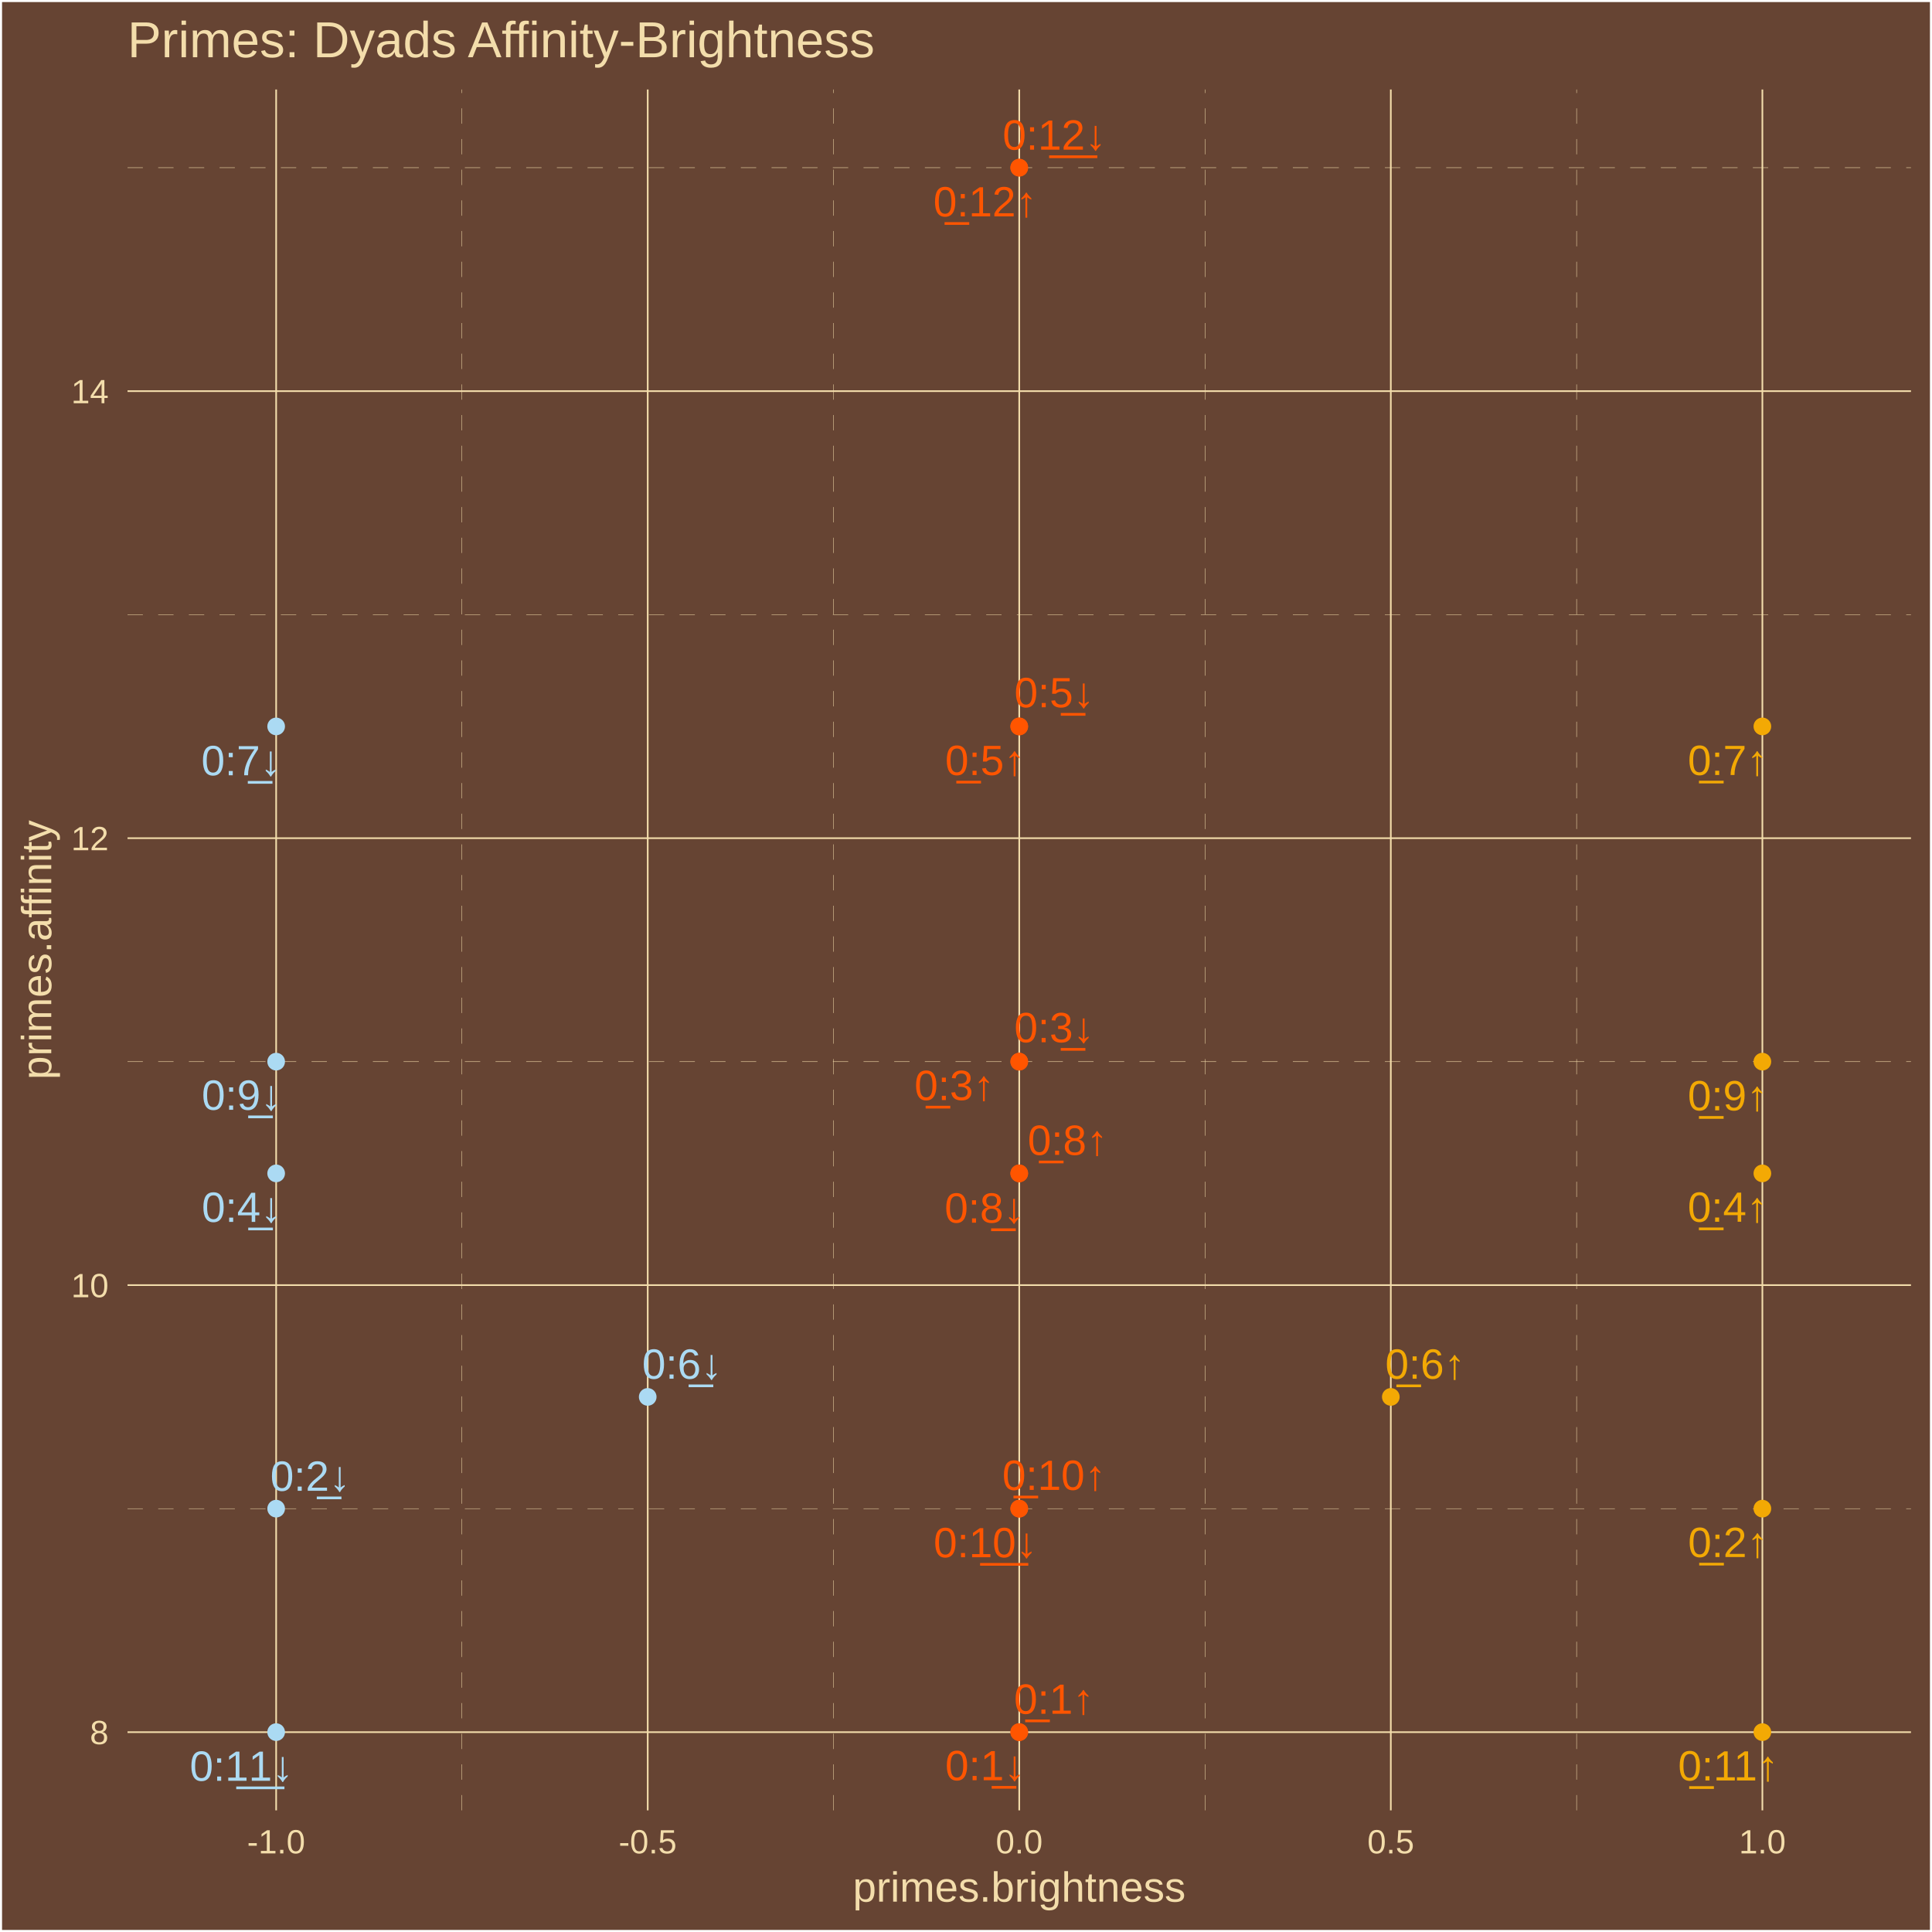
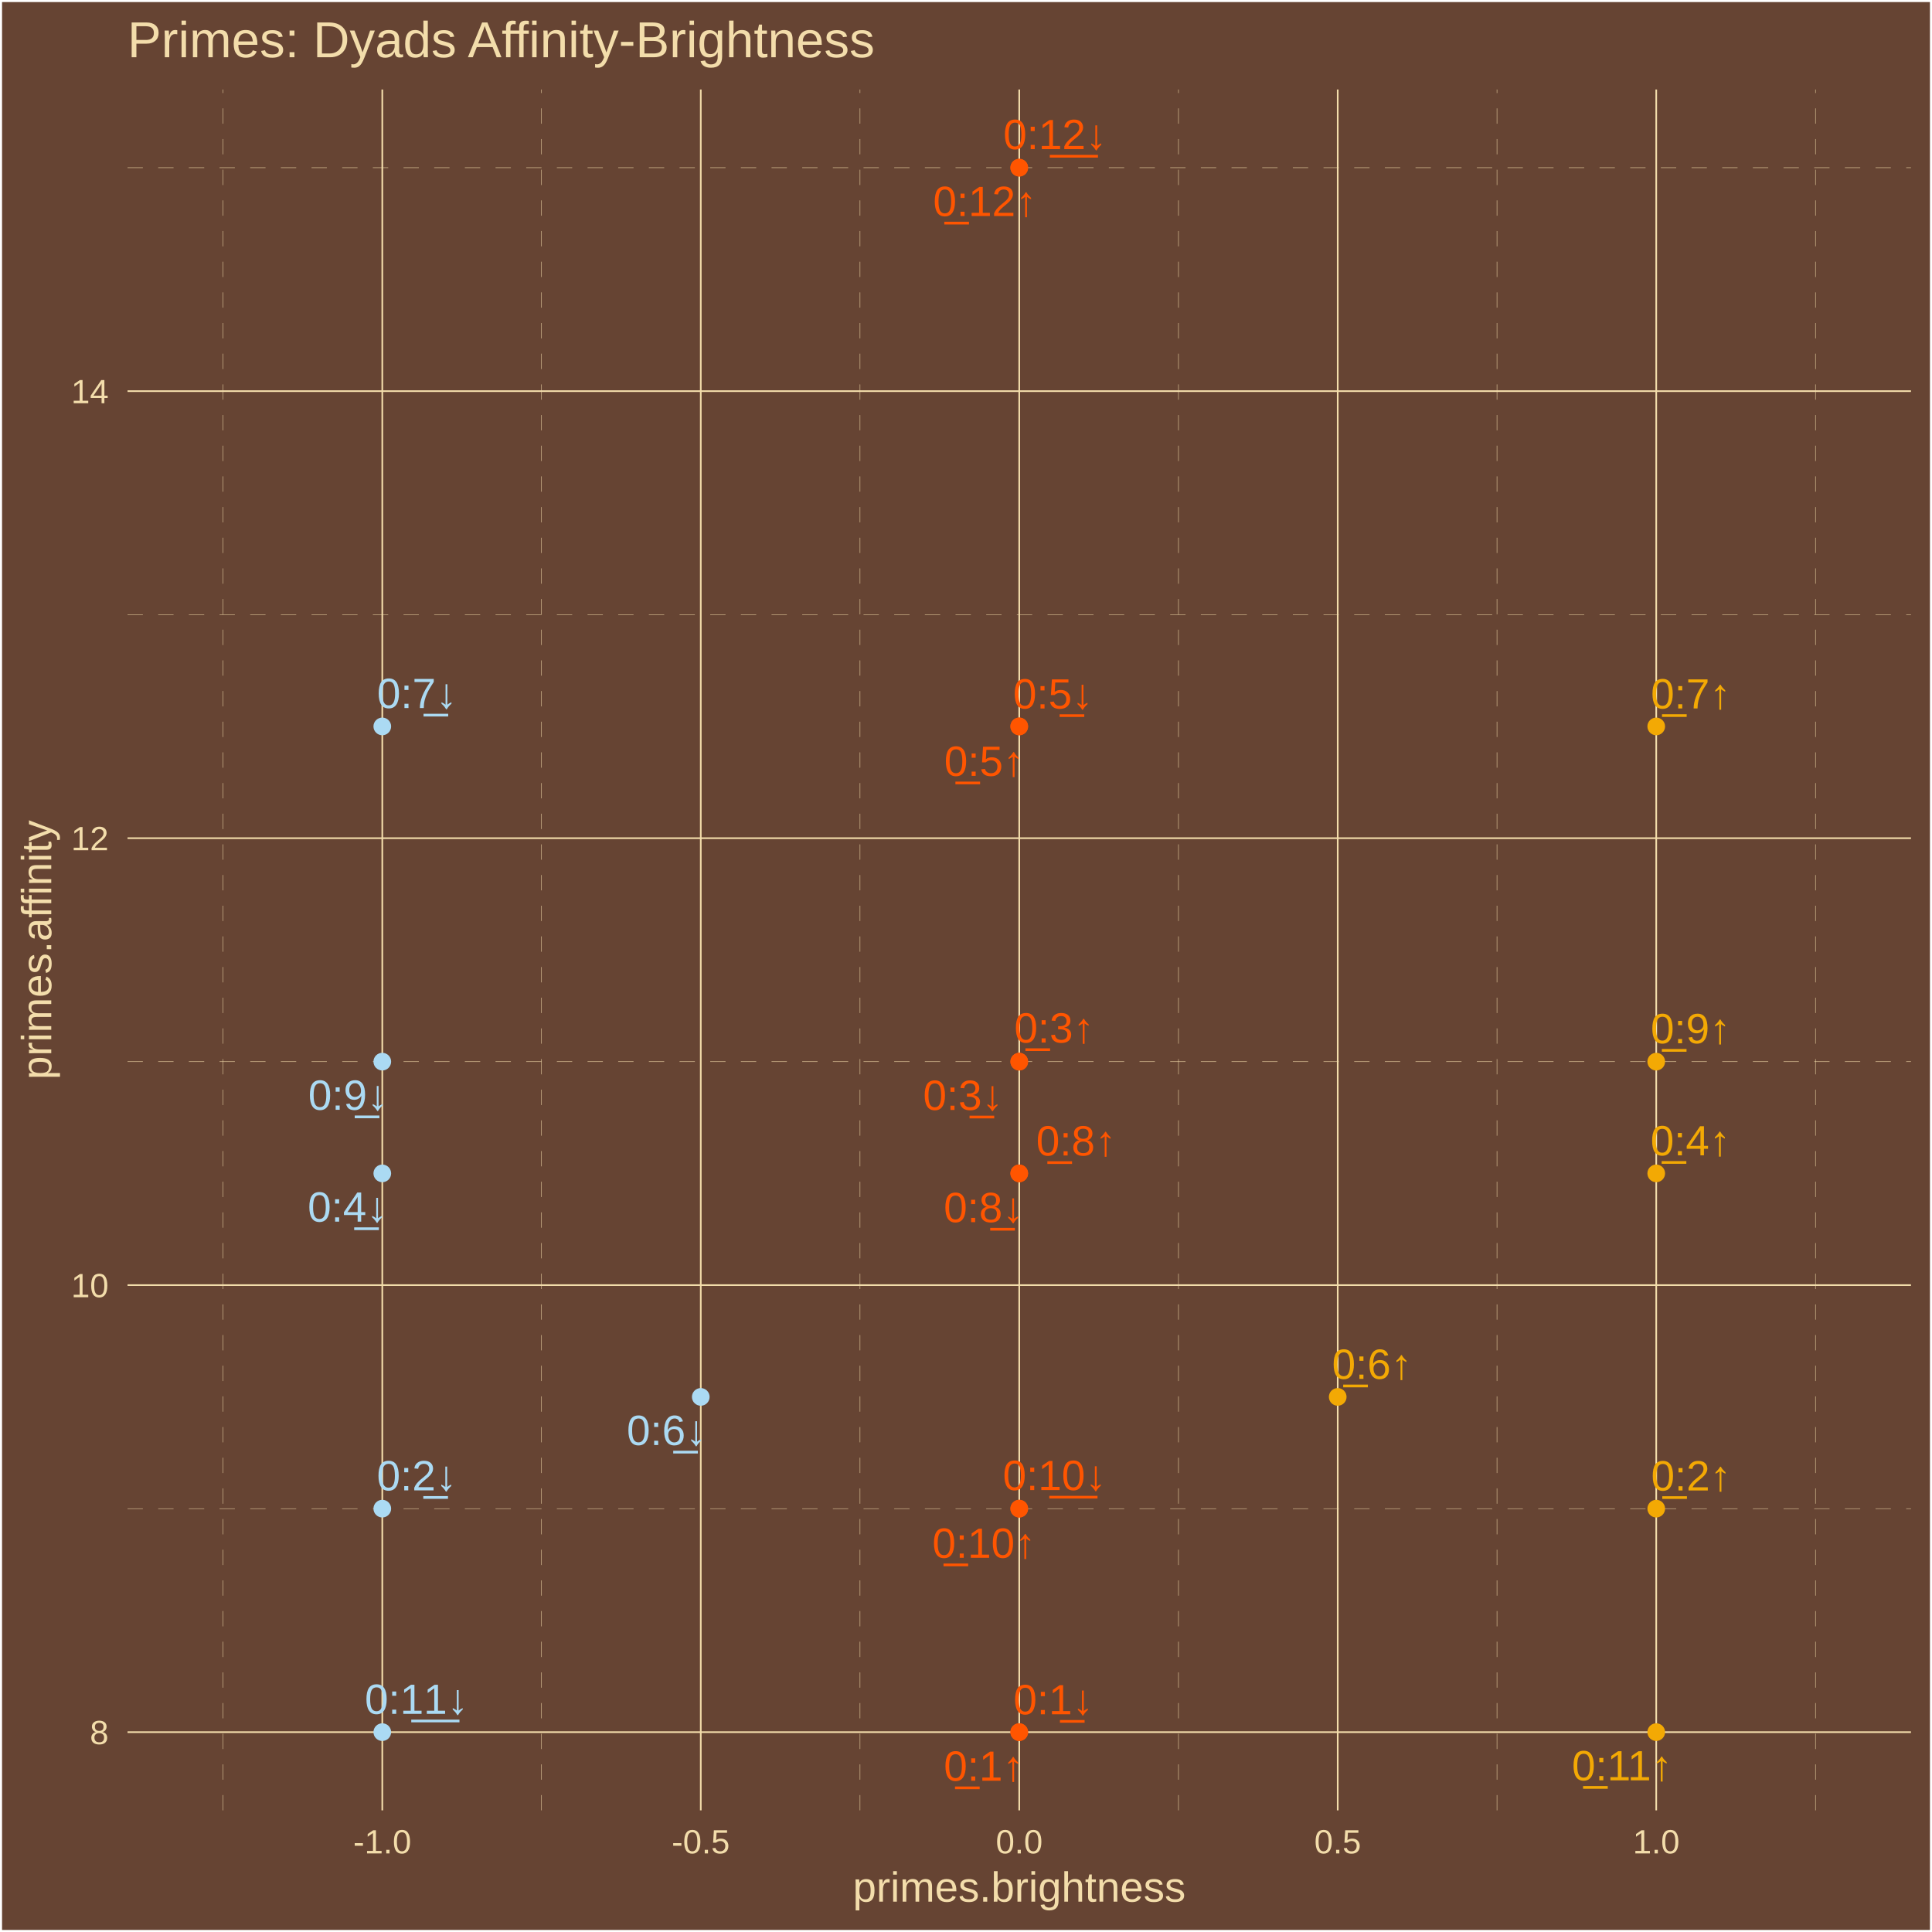
<svg xmlns="http://www.w3.org/2000/svg" class="svglite" width="504.00pt" height="504.00pt" viewBox="0 0 504.00 504.00">
  <defs>
    <style type="text/css">
    .svglite line, .svglite polyline, .svglite polygon, .svglite path, .svglite rect, .svglite circle {
      fill: none;
      stroke: #000000;
      stroke-linecap: round;
      stroke-linejoin: round;
      stroke-miterlimit: 10.00;
    }
    .svglite text {
      white-space: pre;
    }
  </style>
  </defs>
  <rect width="100%" height="100%" style="stroke: none; fill: #664433;" />
  <defs>
    <clipPath id="cpMC4wMHw1MDQuMDB8MC4wMHw1MDQuMDA=">
      <rect x="0.00" y="0.00" width="504.00" height="504.00" />
    </clipPath>
  </defs>
  <g clip-path="url(#cpMC4wMHw1MDQuMDB8MC4wMHw1MDQuMDA=)">
    <rect x="0.00" y="-0" width="504.00" height="504.00" style="stroke-width: 1.07; stroke: #FFFFFF; fill: #664433;" />
  </g>
  <defs>
    <clipPath id="cpMzMuMjd8NDk4LjUyfDIzLjM0fDQ3Mi4yNw==">
      <rect x="33.27" y="23.34" width="465.25" height="448.93" />
    </clipPath>
  </defs>
  <g clip-path="url(#cpMzMuMjd8NDk4LjUyfDIzLjM0fDQ3Mi4yNw==)">
    <rect x="33.27" y="23.34" width="465.25" height="448.93" style="stroke-width: 1.07; stroke: none; fill: #664433;" />
    <polyline points="33.27,393.56 498.52,393.56 " style="stroke-width: 0.11; stroke: #F3DDAB; stroke-dasharray: 4.00,4.00; stroke-linecap: butt;" />
    <polyline points="33.27,276.95 498.52,276.95 " style="stroke-width: 0.11; stroke: #F3DDAB; stroke-dasharray: 4.00,4.00; stroke-linecap: butt;" />
    <polyline points="33.27,160.35 498.52,160.35 " style="stroke-width: 0.11; stroke: #F3DDAB; stroke-dasharray: 4.00,4.00; stroke-linecap: butt;" />
    <polyline points="33.27,43.74 498.52,43.74 " style="stroke-width: 0.11; stroke: #F3DDAB; stroke-dasharray: 4.00,4.00; stroke-linecap: butt;" />
-     <polyline points="120.50,472.27 120.50,23.34 " style="stroke-width: 0.11; stroke: #F3DDAB; stroke-dasharray: 4.00,4.00; stroke-linecap: butt;" />
-     <polyline points="217.43,472.27 217.43,23.34 " style="stroke-width: 0.11; stroke: #F3DDAB; stroke-dasharray: 4.00,4.00; stroke-linecap: butt;" />
-     <polyline points="314.36,472.27 314.36,23.34 " style="stroke-width: 0.11; stroke: #F3DDAB; stroke-dasharray: 4.00,4.00; stroke-linecap: butt;" />
-     <polyline points="411.29,472.27 411.29,23.34 " style="stroke-width: 0.11; stroke: #F3DDAB; stroke-dasharray: 4.00,4.00; stroke-linecap: butt;" />
+     <polyline points="58.19,472.27 58.19,23.34 " style="stroke-width: 0.11; stroke: #F3DDAB; stroke-dasharray: 4.00,4.00; stroke-linecap: butt;" />
+     <polyline points="141.27,472.27 141.27,23.34 " style="stroke-width: 0.11; stroke: #F3DDAB; stroke-dasharray: 4.00,4.00; stroke-linecap: butt;" />
+     <polyline points="224.35,472.27 224.35,23.34 " style="stroke-width: 0.11; stroke: #F3DDAB; stroke-dasharray: 4.00,4.00; stroke-linecap: butt;" />
+     <polyline points="307.43,472.27 307.43,23.34 " style="stroke-width: 0.11; stroke: #F3DDAB; stroke-dasharray: 4.00,4.00; stroke-linecap: butt;" />
+     <polyline points="390.52,472.27 390.52,23.34 " style="stroke-width: 0.11; stroke: #F3DDAB; stroke-dasharray: 4.00,4.00; stroke-linecap: butt;" />
+     <polyline points="473.60,472.27 473.60,23.34 " style="stroke-width: 0.11; stroke: #F3DDAB; stroke-dasharray: 4.00,4.00; stroke-linecap: butt;" />
    <polyline points="33.27,451.86 498.52,451.86 " style="stroke-width: 0.43; stroke: #F3DDAB; stroke-linecap: butt;" />
    <polyline points="33.27,335.25 498.52,335.25 " style="stroke-width: 0.43; stroke: #F3DDAB; stroke-linecap: butt;" />
    <polyline points="33.27,218.65 498.52,218.65 " style="stroke-width: 0.43; stroke: #F3DDAB; stroke-linecap: butt;" />
    <polyline points="33.27,102.04 498.52,102.04 " style="stroke-width: 0.43; stroke: #F3DDAB; stroke-linecap: butt;" />
-     <polyline points="72.04,472.27 72.04,23.34 " style="stroke-width: 0.43; stroke: #F3DDAB; stroke-linecap: butt;" />
-     <polyline points="168.97,472.27 168.97,23.34 " style="stroke-width: 0.43; stroke: #F3DDAB; stroke-linecap: butt;" />
+     <polyline points="99.73,472.27 99.73,23.34 " style="stroke-width: 0.43; stroke: #F3DDAB; stroke-linecap: butt;" />
+     <polyline points="182.81,472.27 182.81,23.34 " style="stroke-width: 0.43; stroke: #F3DDAB; stroke-linecap: butt;" />
    <polyline points="265.89,472.27 265.89,23.34 " style="stroke-width: 0.43; stroke: #F3DDAB; stroke-linecap: butt;" />
-     <polyline points="362.82,472.27 362.82,23.34 " style="stroke-width: 0.43; stroke: #F3DDAB; stroke-linecap: butt;" />
-     <polyline points="459.75,472.27 459.75,23.34 " style="stroke-width: 0.43; stroke: #F3DDAB; stroke-linecap: butt;" />
+     <polyline points="348.97,472.27 348.97,23.34 " style="stroke-width: 0.43; stroke: #F3DDAB; stroke-linecap: butt;" />
+     <polyline points="432.06,472.27 432.06,23.34 " style="stroke-width: 0.43; stroke: #F3DDAB; stroke-linecap: butt;" />
    <circle cx="265.89" cy="451.86" r="1.95" style="stroke-width: 0.71; stroke: #FF5500; fill: #FF5500;" />
-     <circle cx="459.75" cy="393.56" r="1.95" style="stroke-width: 0.71; stroke: #F3A904; fill: #F3A904;" />
+     <circle cx="432.06" cy="393.56" r="1.95" style="stroke-width: 0.71; stroke: #F3A904; fill: #F3A904;" />
    <circle cx="265.89" cy="276.95" r="1.95" style="stroke-width: 0.71; stroke: #FF5500; fill: #FF5500;" />
-     <circle cx="459.75" cy="306.10" r="1.95" style="stroke-width: 0.71; stroke: #F3A904; fill: #F3A904;" />
+     <circle cx="432.06" cy="306.10" r="1.95" style="stroke-width: 0.71; stroke: #F3A904; fill: #F3A904;" />
    <circle cx="265.89" cy="189.50" r="1.95" style="stroke-width: 0.71; stroke: #FF5500; fill: #FF5500;" />
-     <circle cx="362.82" cy="364.41" r="1.95" style="stroke-width: 0.71; stroke: #F3A904; fill: #F3A904;" />
-     <circle cx="459.75" cy="189.50" r="1.95" style="stroke-width: 0.71; stroke: #F3A904; fill: #F3A904;" />
+     <circle cx="348.97" cy="364.41" r="1.95" style="stroke-width: 0.71; stroke: #F3A904; fill: #F3A904;" />
+     <circle cx="432.06" cy="189.50" r="1.95" style="stroke-width: 0.71; stroke: #F3A904; fill: #F3A904;" />
    <circle cx="265.89" cy="306.10" r="1.95" style="stroke-width: 0.71; stroke: #FF5500; fill: #FF5500;" />
-     <circle cx="459.75" cy="276.95" r="1.95" style="stroke-width: 0.71; stroke: #F3A904; fill: #F3A904;" />
+     <circle cx="432.06" cy="276.95" r="1.95" style="stroke-width: 0.71; stroke: #F3A904; fill: #F3A904;" />
    <circle cx="265.89" cy="393.56" r="1.95" style="stroke-width: 0.71; stroke: #FF5500; fill: #FF5500;" />
-     <circle cx="459.75" cy="451.86" r="1.95" style="stroke-width: 0.71; stroke: #F3A904; fill: #F3A904;" />
+     <circle cx="432.06" cy="451.86" r="1.95" style="stroke-width: 0.71; stroke: #F3A904; fill: #F3A904;" />
    <circle cx="265.89" cy="43.74" r="1.95" style="stroke-width: 0.71; stroke: #FF5500; fill: #FF5500;" />
    <circle cx="265.89" cy="451.86" r="1.95" style="stroke-width: 0.71; stroke: #FF5500; fill: #FF5500;" />
-     <circle cx="72.04" cy="393.56" r="1.95" style="stroke-width: 0.71; stroke: #ABDAF3; fill: #ABDAF3;" />
+     <circle cx="99.73" cy="393.56" r="1.95" style="stroke-width: 0.71; stroke: #ABDAF3; fill: #ABDAF3;" />
    <circle cx="265.89" cy="276.95" r="1.95" style="stroke-width: 0.71; stroke: #FF5500; fill: #FF5500;" />
-     <circle cx="72.04" cy="306.10" r="1.95" style="stroke-width: 0.71; stroke: #ABDAF3; fill: #ABDAF3;" />
+     <circle cx="99.73" cy="306.10" r="1.95" style="stroke-width: 0.71; stroke: #ABDAF3; fill: #ABDAF3;" />
    <circle cx="265.89" cy="189.50" r="1.95" style="stroke-width: 0.71; stroke: #FF5500; fill: #FF5500;" />
-     <circle cx="168.97" cy="364.41" r="1.95" style="stroke-width: 0.71; stroke: #ABDAF3; fill: #ABDAF3;" />
-     <circle cx="72.04" cy="189.50" r="1.95" style="stroke-width: 0.71; stroke: #ABDAF3; fill: #ABDAF3;" />
+     <circle cx="182.81" cy="364.41" r="1.95" style="stroke-width: 0.71; stroke: #ABDAF3; fill: #ABDAF3;" />
+     <circle cx="99.73" cy="189.50" r="1.95" style="stroke-width: 0.71; stroke: #ABDAF3; fill: #ABDAF3;" />
    <circle cx="265.89" cy="306.10" r="1.95" style="stroke-width: 0.71; stroke: #FF5500; fill: #FF5500;" />
-     <circle cx="72.04" cy="276.95" r="1.95" style="stroke-width: 0.71; stroke: #ABDAF3; fill: #ABDAF3;" />
+     <circle cx="99.73" cy="276.95" r="1.95" style="stroke-width: 0.71; stroke: #ABDAF3; fill: #ABDAF3;" />
    <circle cx="265.89" cy="393.56" r="1.95" style="stroke-width: 0.71; stroke: #FF5500; fill: #FF5500;" />
-     <circle cx="72.04" cy="451.86" r="1.95" style="stroke-width: 0.71; stroke: #ABDAF3; fill: #ABDAF3;" />
+     <circle cx="99.73" cy="451.86" r="1.95" style="stroke-width: 0.71; stroke: #ABDAF3; fill: #ABDAF3;" />
    <circle cx="265.89" cy="43.74" r="1.95" style="stroke-width: 0.71; stroke: #FF5500; fill: #FF5500;" />
-     <text x="274.95" y="447.07" text-anchor="middle" style="font-size: 11.04px;fill: #FF5500; font-family: &quot;Arial&quot;;" textLength="22.33px" lengthAdjust="spacingAndGlyphs">0̲:1↑</text>
-     <text x="450.78" y="406.19" text-anchor="middle" style="font-size: 11.04px;fill: #F3A904; font-family: &quot;Arial&quot;;" textLength="22.33px" lengthAdjust="spacingAndGlyphs">0̲:2↑</text>
-     <text x="248.98" y="286.97" text-anchor="middle" style="font-size: 11.04px;fill: #FF5500; font-family: &quot;Arial&quot;;" textLength="22.33px" lengthAdjust="spacingAndGlyphs">0̲:3↑</text>
-     <text x="450.70" y="318.72" text-anchor="middle" style="font-size: 11.04px;fill: #F3A904; font-family: &quot;Arial&quot;;" textLength="22.33px" lengthAdjust="spacingAndGlyphs">0̲:4↑</text>
-     <text x="256.99" y="202.18" text-anchor="middle" style="font-size: 11.04px;fill: #FF5500; font-family: &quot;Arial&quot;;" textLength="22.33px" lengthAdjust="spacingAndGlyphs">0̲:5↑</text>
-     <text x="371.79" y="359.67" text-anchor="middle" style="font-size: 11.04px;fill: #F3A904; font-family: &quot;Arial&quot;;" textLength="22.33px" lengthAdjust="spacingAndGlyphs">0̲:6↑</text>
-     <text x="450.72" y="202.17" text-anchor="middle" style="font-size: 11.04px;fill: #F3A904; font-family: &quot;Arial&quot;;" textLength="22.33px" lengthAdjust="spacingAndGlyphs">0̲:7↑</text>
-     <text x="278.52" y="301.27" text-anchor="middle" style="font-size: 11.04px;fill: #FF5500; font-family: &quot;Arial&quot;;" textLength="22.33px" lengthAdjust="spacingAndGlyphs">0̲:8↑</text>
-     <text x="450.71" y="289.66" text-anchor="middle" style="font-size: 11.04px;fill: #F3A904; font-family: &quot;Arial&quot;;" textLength="22.33px" lengthAdjust="spacingAndGlyphs">0̲:9↑</text>
-     <text x="274.97" y="388.67" text-anchor="middle" style="font-size: 11.04px;fill: #FF5500; font-family: &quot;Arial&quot;;" textLength="28.46px" lengthAdjust="spacingAndGlyphs">0̲:10↑</text>
-     <text x="450.84" y="464.47" text-anchor="middle" style="font-size: 11.04px;fill: #F3A904; font-family: &quot;Arial&quot;;" textLength="28.46px" lengthAdjust="spacingAndGlyphs">0̲:11↑</text>
-     <text x="256.99" y="56.45" text-anchor="middle" style="font-size: 11.04px;fill: #FF5500; font-family: &quot;Arial&quot;;" textLength="28.46px" lengthAdjust="spacingAndGlyphs">0̲:12↑</text>
-     <text x="257.00" y="464.41" text-anchor="middle" style="font-size: 11.04px;fill: #FF5500; font-family: &quot;Arial&quot;;" textLength="22.33px" lengthAdjust="spacingAndGlyphs">0:1̲↓</text>
-     <text x="80.94" y="388.91" text-anchor="middle" style="font-size: 11.04px;fill: #ABDAF3; font-family: &quot;Arial&quot;;" textLength="22.33px" lengthAdjust="spacingAndGlyphs">0:2̲↓</text>
-     <text x="275.01" y="271.89" text-anchor="middle" style="font-size: 11.04px;fill: #FF5500; font-family: &quot;Arial&quot;;" textLength="22.33px" lengthAdjust="spacingAndGlyphs">0:3̲↓</text>
-     <text x="63.06" y="318.75" text-anchor="middle" style="font-size: 11.04px;fill: #ABDAF3; font-family: &quot;Arial&quot;;" textLength="22.33px" lengthAdjust="spacingAndGlyphs">0:4̲↓</text>
-     <text x="275.03" y="184.50" text-anchor="middle" style="font-size: 11.04px;fill: #FF5500; font-family: &quot;Arial&quot;;" textLength="22.33px" lengthAdjust="spacingAndGlyphs">0:5̲↓</text>
-     <text x="177.94" y="359.67" text-anchor="middle" style="font-size: 11.04px;fill: #ABDAF3; font-family: &quot;Arial&quot;;" textLength="22.33px" lengthAdjust="spacingAndGlyphs">0:6̲↓</text>
-     <text x="62.95" y="202.24" text-anchor="middle" style="font-size: 11.04px;fill: #ABDAF3; font-family: &quot;Arial&quot;;" textLength="22.33px" lengthAdjust="spacingAndGlyphs">0:7̲↓</text>
-     <text x="256.85" y="318.95" text-anchor="middle" style="font-size: 11.04px;fill: #FF5500; font-family: &quot;Arial&quot;;" textLength="22.33px" lengthAdjust="spacingAndGlyphs">0:8̲↓</text>
-     <text x="63.05" y="289.51" text-anchor="middle" style="font-size: 11.04px;fill: #ABDAF3; font-family: &quot;Arial&quot;;" textLength="22.33px" lengthAdjust="spacingAndGlyphs">0:9̲↓</text>
-     <text x="257.05" y="406.24" text-anchor="middle" style="font-size: 11.04px;fill: #FF5500; font-family: &quot;Arial&quot;;" textLength="28.46px" lengthAdjust="spacingAndGlyphs">0:1̲0̲↓</text>
-     <text x="63.00" y="464.55" text-anchor="middle" style="font-size: 11.04px;fill: #ABDAF3; font-family: &quot;Arial&quot;;" textLength="28.46px" lengthAdjust="spacingAndGlyphs">0:1̲1̲↓</text>
-     <text x="275.06" y="39.04" text-anchor="middle" style="font-size: 11.04px;fill: #FF5500; font-family: &quot;Arial&quot;;" textLength="28.46px" lengthAdjust="spacingAndGlyphs">0:1̲2̲↓</text>
+     <text x="256.64" y="464.54" text-anchor="middle" style="font-size: 11.04px;fill: #FF5500; font-family: &quot;Arial&quot;;" textLength="22.33px" lengthAdjust="spacingAndGlyphs">0̲:1↑</text>
+     <text x="441.15" y="388.82" text-anchor="middle" style="font-size: 11.04px;fill: #F3A904; font-family: &quot;Arial&quot;;" textLength="22.33px" lengthAdjust="spacingAndGlyphs">0̲:2↑</text>
+     <text x="275.01" y="271.98" text-anchor="middle" style="font-size: 11.04px;fill: #FF5500; font-family: &quot;Arial&quot;;" textLength="22.33px" lengthAdjust="spacingAndGlyphs">0̲:3↑</text>
+     <text x="440.99" y="301.40" text-anchor="middle" style="font-size: 11.04px;fill: #F3A904; font-family: &quot;Arial&quot;;" textLength="22.33px" lengthAdjust="spacingAndGlyphs">0̲:4↑</text>
+     <text x="256.75" y="202.40" text-anchor="middle" style="font-size: 11.04px;fill: #FF5500; font-family: &quot;Arial&quot;;" textLength="22.33px" lengthAdjust="spacingAndGlyphs">0̲:5↑</text>
+     <text x="357.91" y="359.70" text-anchor="middle" style="font-size: 11.04px;fill: #F3A904; font-family: &quot;Arial&quot;;" textLength="22.33px" lengthAdjust="spacingAndGlyphs">0̲:6↑</text>
+     <text x="441.08" y="184.82" text-anchor="middle" style="font-size: 11.04px;fill: #F3A904; font-family: &quot;Arial&quot;;" textLength="22.33px" lengthAdjust="spacingAndGlyphs">0̲:7↑</text>
+     <text x="280.74" y="301.44" text-anchor="middle" style="font-size: 11.04px;fill: #FF5500; font-family: &quot;Arial&quot;;" textLength="22.33px" lengthAdjust="spacingAndGlyphs">0̲:8↑</text>
+     <text x="441.04" y="272.16" text-anchor="middle" style="font-size: 11.04px;fill: #F3A904; font-family: &quot;Arial&quot;;" textLength="22.33px" lengthAdjust="spacingAndGlyphs">0̲:9↑</text>
+     <text x="256.71" y="406.38" text-anchor="middle" style="font-size: 11.04px;fill: #FF5500; font-family: &quot;Arial&quot;;" textLength="28.46px" lengthAdjust="spacingAndGlyphs">0̲:10↑</text>
+     <text x="423.15" y="464.43" text-anchor="middle" style="font-size: 11.04px;fill: #F3A904; font-family: &quot;Arial&quot;;" textLength="28.46px" lengthAdjust="spacingAndGlyphs">0̲:11↑</text>
+     <text x="256.92" y="56.35" text-anchor="middle" style="font-size: 11.04px;fill: #FF5500; font-family: &quot;Arial&quot;;" textLength="28.46px" lengthAdjust="spacingAndGlyphs">0̲:12↑</text>
+     <text x="274.81" y="447.20" text-anchor="middle" style="font-size: 11.04px;fill: #FF5500; font-family: &quot;Arial&quot;;" textLength="22.33px" lengthAdjust="spacingAndGlyphs">0:1̲↓</text>
+     <text x="108.73" y="388.79" text-anchor="middle" style="font-size: 11.04px;fill: #ABDAF3; font-family: &quot;Arial&quot;;" textLength="22.33px" lengthAdjust="spacingAndGlyphs">0:2̲↓</text>
+     <text x="251.23" y="289.55" text-anchor="middle" style="font-size: 11.04px;fill: #FF5500; font-family: &quot;Arial&quot;;" textLength="22.33px" lengthAdjust="spacingAndGlyphs">0:3̲↓</text>
+     <text x="90.70" y="318.69" text-anchor="middle" style="font-size: 11.04px;fill: #ABDAF3; font-family: &quot;Arial&quot;;" textLength="22.33px" lengthAdjust="spacingAndGlyphs">0:4̲↓</text>
+     <text x="274.72" y="184.83" text-anchor="middle" style="font-size: 11.04px;fill: #FF5500; font-family: &quot;Arial&quot;;" textLength="22.33px" lengthAdjust="spacingAndGlyphs">0:5̲↓</text>
+     <text x="173.93" y="376.96" text-anchor="middle" style="font-size: 11.04px;fill: #ABDAF3; font-family: &quot;Arial&quot;;" textLength="22.33px" lengthAdjust="spacingAndGlyphs">0:6̲↓</text>
+     <text x="108.79" y="184.70" text-anchor="middle" style="font-size: 11.04px;fill: #ABDAF3; font-family: &quot;Arial&quot;;" textLength="22.33px" lengthAdjust="spacingAndGlyphs">0:7̲↓</text>
+     <text x="256.62" y="318.82" text-anchor="middle" style="font-size: 11.04px;fill: #FF5500; font-family: &quot;Arial&quot;;" textLength="22.33px" lengthAdjust="spacingAndGlyphs">0:8̲↓</text>
+     <text x="90.84" y="289.51" text-anchor="middle" style="font-size: 11.04px;fill: #ABDAF3; font-family: &quot;Arial&quot;;" textLength="22.33px" lengthAdjust="spacingAndGlyphs">0:9̲↓</text>
+     <text x="275.10" y="388.71" text-anchor="middle" style="font-size: 11.04px;fill: #FF5500; font-family: &quot;Arial&quot;;" textLength="28.46px" lengthAdjust="spacingAndGlyphs">0:1̲0̲↓</text>
+     <text x="108.66" y="447.10" text-anchor="middle" style="font-size: 11.04px;fill: #ABDAF3; font-family: &quot;Arial&quot;;" textLength="28.46px" lengthAdjust="spacingAndGlyphs">0:1̲1̲↓</text>
+     <text x="275.23" y="38.91" text-anchor="middle" style="font-size: 11.04px;fill: #FF5500; font-family: &quot;Arial&quot;;" textLength="28.46px" lengthAdjust="spacingAndGlyphs">0:1̲2̲↓</text>
  </g>
  <g clip-path="url(#cpMC4wMHw1MDQuMDB8MC4wMHw1MDQuMDA=)">
    <text x="28.34" y="455.01" text-anchor="end" style="font-size: 8.80px;fill: #F3DDAB; font-family: &quot;Arial&quot;;" textLength="4.90px" lengthAdjust="spacingAndGlyphs">8</text>
    <text x="28.34" y="338.41" text-anchor="end" style="font-size: 8.80px;fill: #F3DDAB; font-family: &quot;Arial&quot;;" textLength="9.79px" lengthAdjust="spacingAndGlyphs">10</text>
    <text x="28.34" y="221.80" text-anchor="end" style="font-size: 8.80px;fill: #F3DDAB; font-family: &quot;Arial&quot;;" textLength="9.79px" lengthAdjust="spacingAndGlyphs">12</text>
    <text x="28.34" y="105.20" text-anchor="end" style="font-size: 8.80px;fill: #F3DDAB; font-family: &quot;Arial&quot;;" textLength="9.79px" lengthAdjust="spacingAndGlyphs">14</text>
-     <text x="72.04" y="483.50" text-anchor="middle" style="font-size: 8.80px;fill: #F3DDAB; font-family: &quot;Arial&quot;;" textLength="15.16px" lengthAdjust="spacingAndGlyphs">-1.0</text>
-     <text x="168.97" y="483.50" text-anchor="middle" style="font-size: 8.80px;fill: #F3DDAB; font-family: &quot;Arial&quot;;" textLength="15.16px" lengthAdjust="spacingAndGlyphs">-0.5</text>
+     <text x="99.73" y="483.50" text-anchor="middle" style="font-size: 8.80px;fill: #F3DDAB; font-family: &quot;Arial&quot;;" textLength="15.16px" lengthAdjust="spacingAndGlyphs">-1.0</text>
+     <text x="182.81" y="483.50" text-anchor="middle" style="font-size: 8.80px;fill: #F3DDAB; font-family: &quot;Arial&quot;;" textLength="15.16px" lengthAdjust="spacingAndGlyphs">-0.5</text>
    <text x="265.89" y="483.50" text-anchor="middle" style="font-size: 8.80px;fill: #F3DDAB; font-family: &quot;Arial&quot;;" textLength="12.23px" lengthAdjust="spacingAndGlyphs">0.0</text>
-     <text x="362.82" y="483.50" text-anchor="middle" style="font-size: 8.80px;fill: #F3DDAB; font-family: &quot;Arial&quot;;" textLength="12.23px" lengthAdjust="spacingAndGlyphs">0.5</text>
-     <text x="459.75" y="483.50" text-anchor="middle" style="font-size: 8.80px;fill: #F3DDAB; font-family: &quot;Arial&quot;;" textLength="12.23px" lengthAdjust="spacingAndGlyphs">1.0</text>
+     <text x="348.97" y="483.50" text-anchor="middle" style="font-size: 8.80px;fill: #F3DDAB; font-family: &quot;Arial&quot;;" textLength="12.23px" lengthAdjust="spacingAndGlyphs">0.5</text>
+     <text x="432.06" y="483.50" text-anchor="middle" style="font-size: 8.80px;fill: #F3DDAB; font-family: &quot;Arial&quot;;" textLength="12.23px" lengthAdjust="spacingAndGlyphs">1.0</text>
    <text x="265.89" y="496.09" text-anchor="middle" style="font-size: 11.00px;fill: #F3DDAB; font-family: &quot;Arial&quot;;" textLength="86.82px" lengthAdjust="spacingAndGlyphs">primes.brightness</text>
    <text transform="translate(13.37,247.80) rotate(-90)" text-anchor="middle" style="font-size: 11.00px;fill: #F3DDAB; font-family: &quot;Arial&quot;;" textLength="67.85px" lengthAdjust="spacingAndGlyphs">primes.affinity</text>
    <text x="33.27" y="14.94" style="font-size: 13.20px;fill: #F3DDAB; font-family: &quot;Arial&quot;;" textLength="195.72px" lengthAdjust="spacingAndGlyphs">Primes: Dyads Affinity-Brightness</text>
  </g>
</svg>
